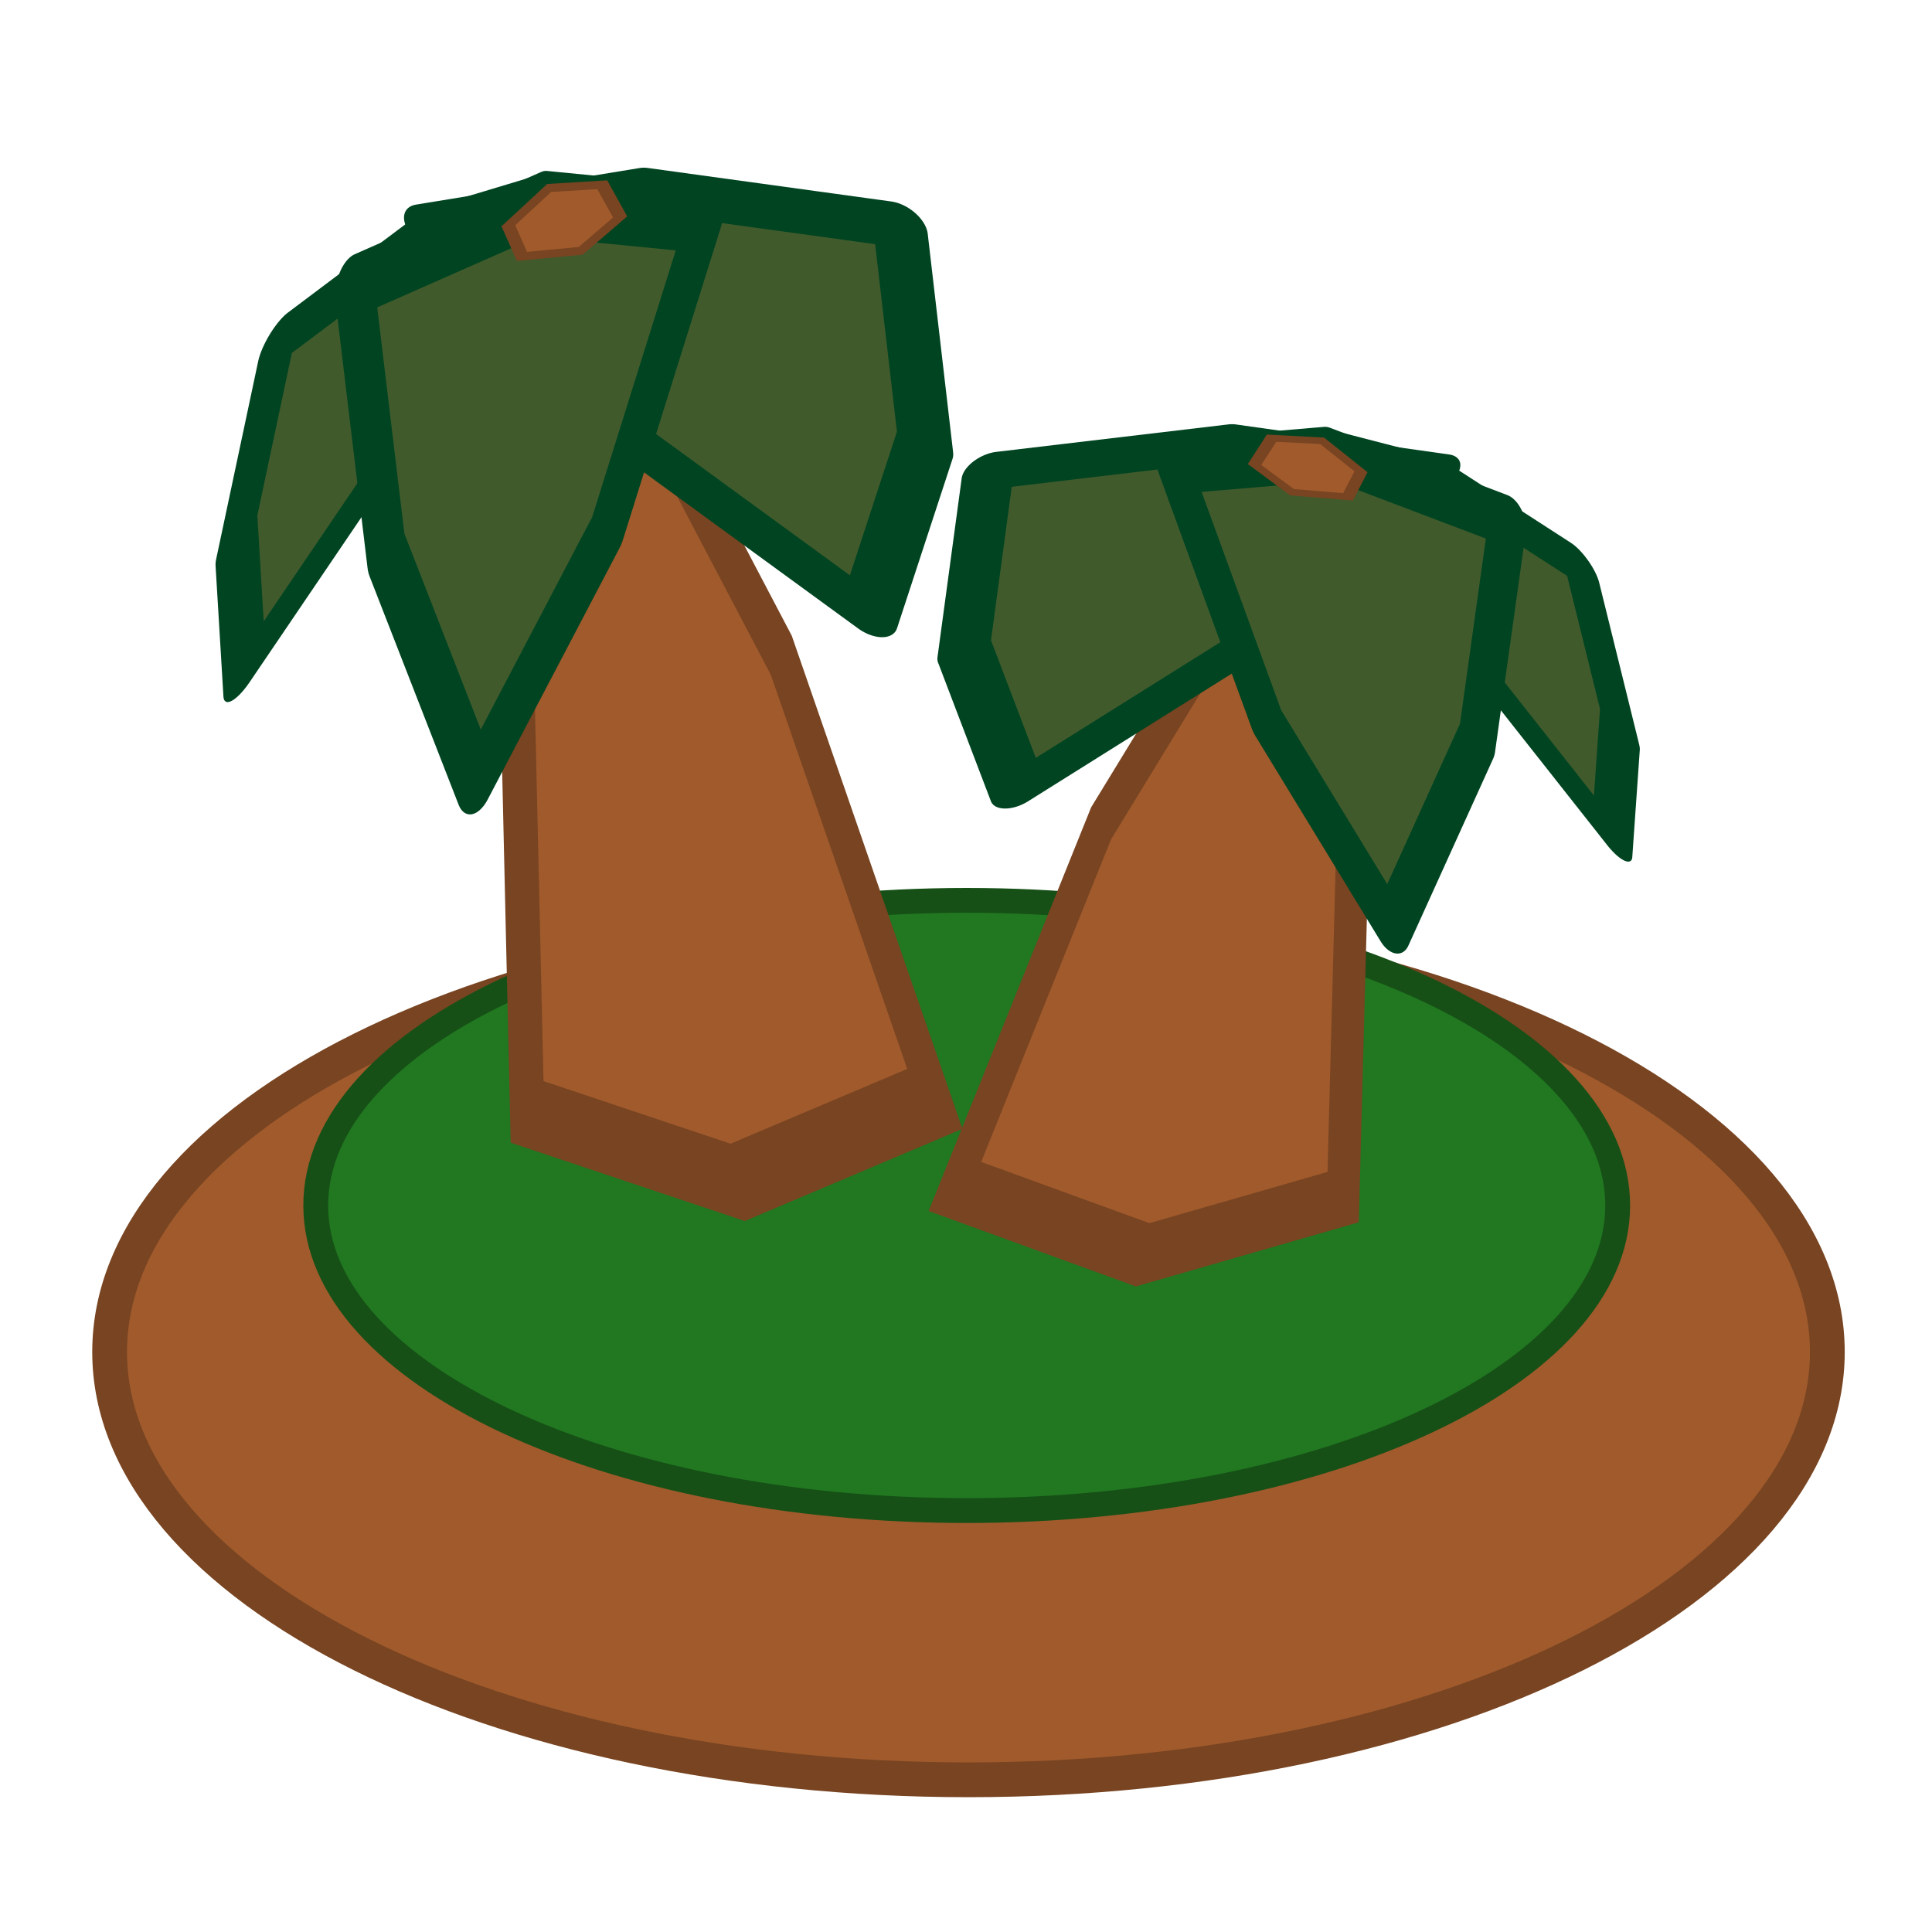
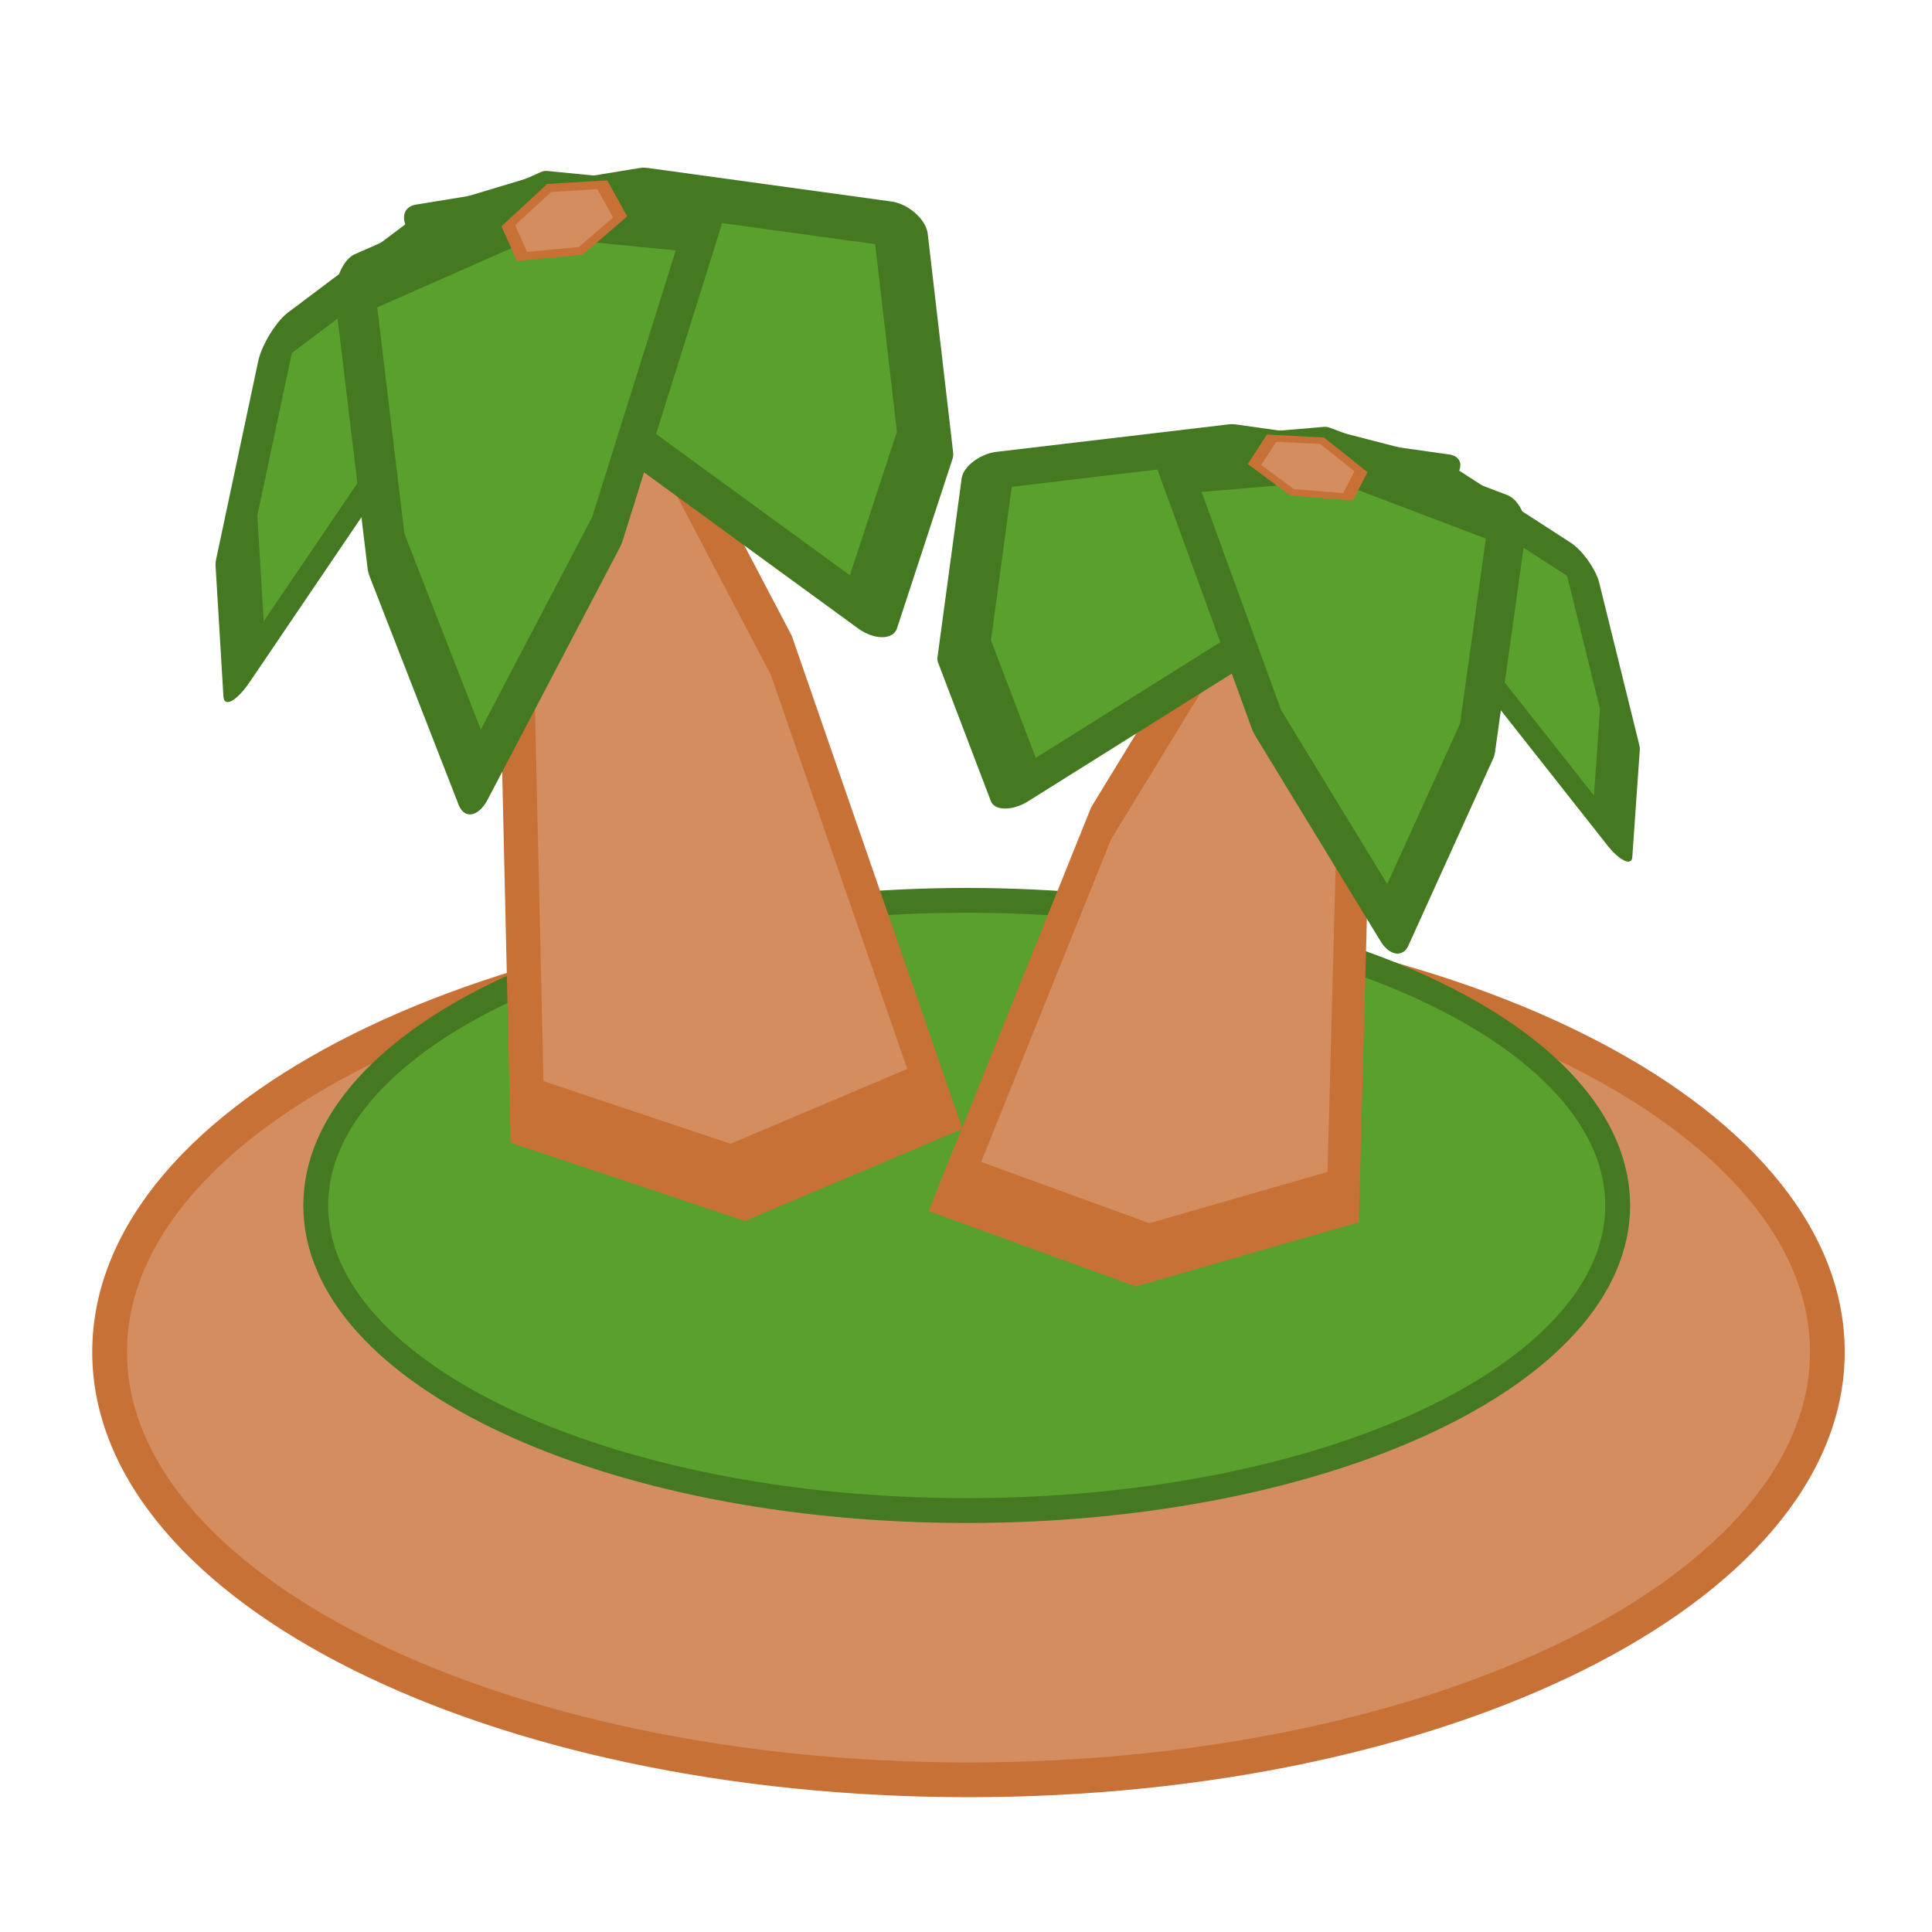
<svg xmlns="http://www.w3.org/2000/svg" width="389" height="389" viewBox="0 0 389 389" id="svg2" version="1.1">
  <defs id="defs4" />
  <g id="layer1" transform="translate(-239.5482,-191.8008)">
-     <ellipse style="fill:#a05a2c;stroke:#784421;stroke-width:6.997;stroke-miterlimit:4;stroke-dasharray:none;stroke-dashoffset:0" id="path3466" cx="434.548" cy="464.015" rx="172.93" ry="86.144" />
-     <ellipse style="fill:#217821;stroke:#165016;stroke-width:5;stroke-linejoin:round;stroke-miterlimit:4;stroke-dasharray:none" id="path3470" cx="434.191" cy="434.515" rx="131.071" ry="61.429" />
-     <g id="g4351">
-       <path transform="matrix(0.4240855,-0.03198767,0.1986988,1.024463,144.0693,1.51272)" d="m 473.834,416.515 -99.834,13.291 -92.153,-16.733 38.407,-93.104 60.567,-71.441 61.427,79.813 z" id="path4272" style="fill:#a05a2c;stroke:#784421;stroke-width:15;stroke-miterlimit:4;stroke-dasharray:none" />
-       <path transform="matrix(-0.4860388,0.01167982,-0.2554735,-0.468023,663.2409,427.1592)" d="m 473.834,416.515 -99.834,13.291 -92.153,-16.733 38.407,-93.104 60.567,-71.441 61.427,79.813 z" id="path4272-3" style="fill:#405a2c;fill-opacity:1;stroke:#004421;stroke-width:20.537;stroke-linejoin:round;stroke-miterlimit:4;stroke-dasharray:none;stroke-opacity:1" />
-       <path transform="matrix(0.04157422,-0.3510417,-0.3237667,0.3579232,410.7459,277.8077)" d="m 473.834,416.515 -99.834,13.291 -92.153,-16.733 38.407,-93.104 60.567,-71.441 61.427,79.813 z" id="path4272-3-6-7" style="fill:#405a2c;fill-opacity:1;stroke:#004421;stroke-width:25.695;stroke-linejoin:round;stroke-miterlimit:4;stroke-dasharray:none;stroke-opacity:1" />
-       <path transform="matrix(0.1332911,0.5127159,-0.3482384,0.3894777,417.1386,-56.00006)" d="m 473.834,416.515 -99.834,13.291 -92.153,-16.733 38.407,-93.104 60.567,-71.441 61.427,79.813 z" id="path4272-3-5" style="fill:#405a2c;fill-opacity:1;stroke:#004421;stroke-width:20.537;stroke-linejoin:round;stroke-miterlimit:4;stroke-dasharray:none;stroke-opacity:1" />
-       <path transform="matrix(-0.1534795,-0.00507427,0.06573121,-0.1131131,387.5809,278.7595)" d="m 446.21,346.867 -24.285,68.429 -65.949,8.679 -47.119,-55.246 25.458,-61.453 71.404,-13.183 z" id="path4272-3-6-3" style="fill:#a05a2c;fill-opacity:1;stroke:#784421;stroke-width:15;stroke-miterlimit:4;stroke-dasharray:none;stroke-opacity:1" />
-     </g>
-     <g transform="matrix(-0.9521776,0,0,0.8185909,839.1307,92.56551)" id="g4351-5">
-       <path transform="matrix(0.4240855,-0.03198767,0.1986988,1.024463,144.0693,1.51272)" d="m 473.834,416.515 -99.834,13.291 -92.153,-16.733 38.407,-93.104 60.567,-71.441 61.427,79.813 z" id="path4272-6" style="fill:#a05a2c;stroke:#784421;stroke-width:15;stroke-miterlimit:4;stroke-dasharray:none" />
-       <path transform="matrix(-0.4860388,0.01167982,-0.2554735,-0.468023,663.2409,427.1592)" d="m 473.834,416.515 -99.834,13.291 -92.153,-16.733 38.407,-93.104 60.567,-71.441 61.427,79.813 z" id="path4272-3-2" style="fill:#405a2c;fill-opacity:1;stroke:#004421;stroke-width:20.537;stroke-linejoin:round;stroke-miterlimit:4;stroke-dasharray:none;stroke-opacity:1" />
-       <path transform="matrix(0.04157422,-0.3510417,-0.3237667,0.3579232,410.7459,277.8077)" d="m 473.834,416.515 -99.834,13.291 -92.153,-16.733 38.407,-93.104 60.567,-71.441 61.427,79.813 z" id="path4272-3-6-7-9" style="fill:#405a2c;fill-opacity:1;stroke:#004421;stroke-width:25.695;stroke-linejoin:round;stroke-miterlimit:4;stroke-dasharray:none;stroke-opacity:1" />
-       <path transform="matrix(0.1332911,0.5127159,-0.3482384,0.3894777,417.1386,-56.00006)" d="m 473.834,416.515 -99.834,13.291 -92.153,-16.733 38.407,-93.104 60.567,-71.441 61.427,79.813 z" id="path4272-3-5-1" style="fill:#405a2c;fill-opacity:1;stroke:#004421;stroke-width:20.537;stroke-linejoin:round;stroke-miterlimit:4;stroke-dasharray:none;stroke-opacity:1" />
-       <path transform="matrix(-0.1534795,-0.00507427,0.06573121,-0.1131131,387.5809,278.7595)" d="m 446.21,346.867 -24.285,68.429 -65.949,8.679 -47.119,-55.246 25.458,-61.453 71.404,-13.183 z" id="path4272-3-6-3-2" style="fill:#a05a2c;fill-opacity:1;stroke:#784421;stroke-width:15;stroke-miterlimit:4;stroke-dasharray:none;stroke-opacity:1" />
-     </g>
+     <ellipse style="fill:#d38d5f;stroke:#c87137;stroke-width:6.997;stroke-miterlimit:4;stroke-dasharray:none;stroke-dashoffset:0" id="path3466" cx="434.548" cy="464.015" rx="172.93" ry="86.144" />
+     <ellipse style="fill:#5aa02c;stroke:#447821;stroke-width:5;stroke-linejoin:round;stroke-miterlimit:4;stroke-dasharray:none" id="path3470" cx="434.191" cy="434.515" rx="131.071" ry="61.429" />
+     <path style="fill:#d38d5f;stroke:#c87137;stroke-width:15;stroke-miterlimit:4;stroke-dasharray:none" id="path4272" d="m 473.834,416.515 -99.834,13.291 -92.153,-16.733 38.407,-93.104 60.567,-71.441 61.427,79.813 z" transform="matrix(0.4240855,-0.03198767,0.1986988,1.024463,144.0693,1.51272)" />
+     <path style="fill:#5aa02c;fill-opacity:1;stroke:#447821;stroke-width:20.537;stroke-linejoin:round;stroke-miterlimit:4;stroke-dasharray:none;stroke-opacity:1" id="path4272-3" d="m 473.834,416.515 -99.834,13.291 -92.153,-16.733 38.407,-93.104 60.567,-71.441 61.427,79.813 z" transform="matrix(-0.4860388,0.01167982,-0.2554735,-0.468023,663.2409,427.1592)" />
+     <path style="fill:#5aa02c;fill-opacity:1;stroke:#447821;stroke-width:25.695;stroke-linejoin:round;stroke-miterlimit:4;stroke-dasharray:none;stroke-opacity:1" id="path4272-3-6-7" d="m 473.834,416.515 -99.834,13.291 -92.153,-16.733 38.407,-93.104 60.567,-71.441 61.427,79.813 z" transform="matrix(0.04157422,-0.3510417,-0.3237667,0.3579232,410.7459,277.8077)" />
+     <path style="fill:#5aa02c;fill-opacity:1;stroke:#447821;stroke-width:20.537;stroke-linejoin:round;stroke-miterlimit:4;stroke-dasharray:none;stroke-opacity:1" id="path4272-3-5" d="m 473.834,416.515 -99.834,13.291 -92.153,-16.733 38.407,-93.104 60.567,-71.441 61.427,79.813 z" transform="matrix(0.1332911,0.5127159,-0.3482384,0.3894777,417.1386,-56.00006)" />
+     <path style="fill:#d38d5f;fill-opacity:1;stroke:#c87137;stroke-width:15;stroke-miterlimit:4;stroke-dasharray:none;stroke-opacity:1" id="path4272-3-6-3" d="m 446.21,346.867 -24.285,68.429 -65.949,8.679 -47.119,-55.246 25.458,-61.453 71.404,-13.183 z" transform="matrix(-0.1534795,-0.00507427,0.06573121,-0.1131131,387.5809,278.7595)" />
+     <path style="fill:#d38d5f;stroke:#c87137;stroke-width:15;stroke-miterlimit:4;stroke-dasharray:none" id="path4272-6" d="m 473.834,416.515 -99.834,13.291 -92.153,-16.733 38.407,-93.104 60.567,-71.441 61.427,79.813 z" transform="matrix(-0.4038047,-0.02618482,-0.1891965,0.8386157,701.9511,93.80381)" />
+     <path style="fill:#5aa02c;fill-opacity:1;stroke:#447821;stroke-width:20.537;stroke-linejoin:round;stroke-miterlimit:4;stroke-dasharray:none;stroke-opacity:1" id="path4272-3-2" d="m 473.834,416.515 -99.834,13.291 -92.153,-16.733 38.407,-93.104 60.567,-71.441 61.427,79.813 z" transform="matrix(0.4627953,0.00956099,0.2432562,-0.3831194,207.6075,442.2341)" />
+     <path style="fill:#5aa02c;fill-opacity:1;stroke:#447821;stroke-width:25.695;stroke-linejoin:round;stroke-miterlimit:4;stroke-dasharray:none;stroke-opacity:1" id="path4272-3-6-7-9" d="m 473.834,416.515 -99.834,13.291 -92.153,-16.733 38.407,-93.104 60.567,-71.441 61.427,79.813 z" transform="matrix(-0.03958604,-0.2873595,0.3082834,0.2929927,448.0276,319.9764)" />
+     <path style="fill:#5aa02c;fill-opacity:1;stroke:#447821;stroke-width:20.537;stroke-linejoin:round;stroke-miterlimit:4;stroke-dasharray:none;stroke-opacity:1" id="path4272-3-5-1" d="m 473.834,416.515 -99.834,13.291 -92.153,-16.733 38.407,-93.104 60.567,-71.441 61.427,79.813 z" transform="matrix(-0.1269168,0.4197046,0.3315848,0.3188229,441.9406,46.72437)" />
+     <path style="fill:#d38d5f;fill-opacity:1;stroke:#c87137;stroke-width:15;stroke-miterlimit:4;stroke-dasharray:none;stroke-opacity:1" id="path4272-3-6-3-2" d="m 446.21,346.867 -24.285,68.429 -65.949,8.679 -47.119,-55.246 25.458,-61.453 71.404,-13.183 z" transform="matrix(0.1461397,-0.00415375,-0.06258779,-0.09259338,470.0848,320.7555)" />
  </g>
</svg>
